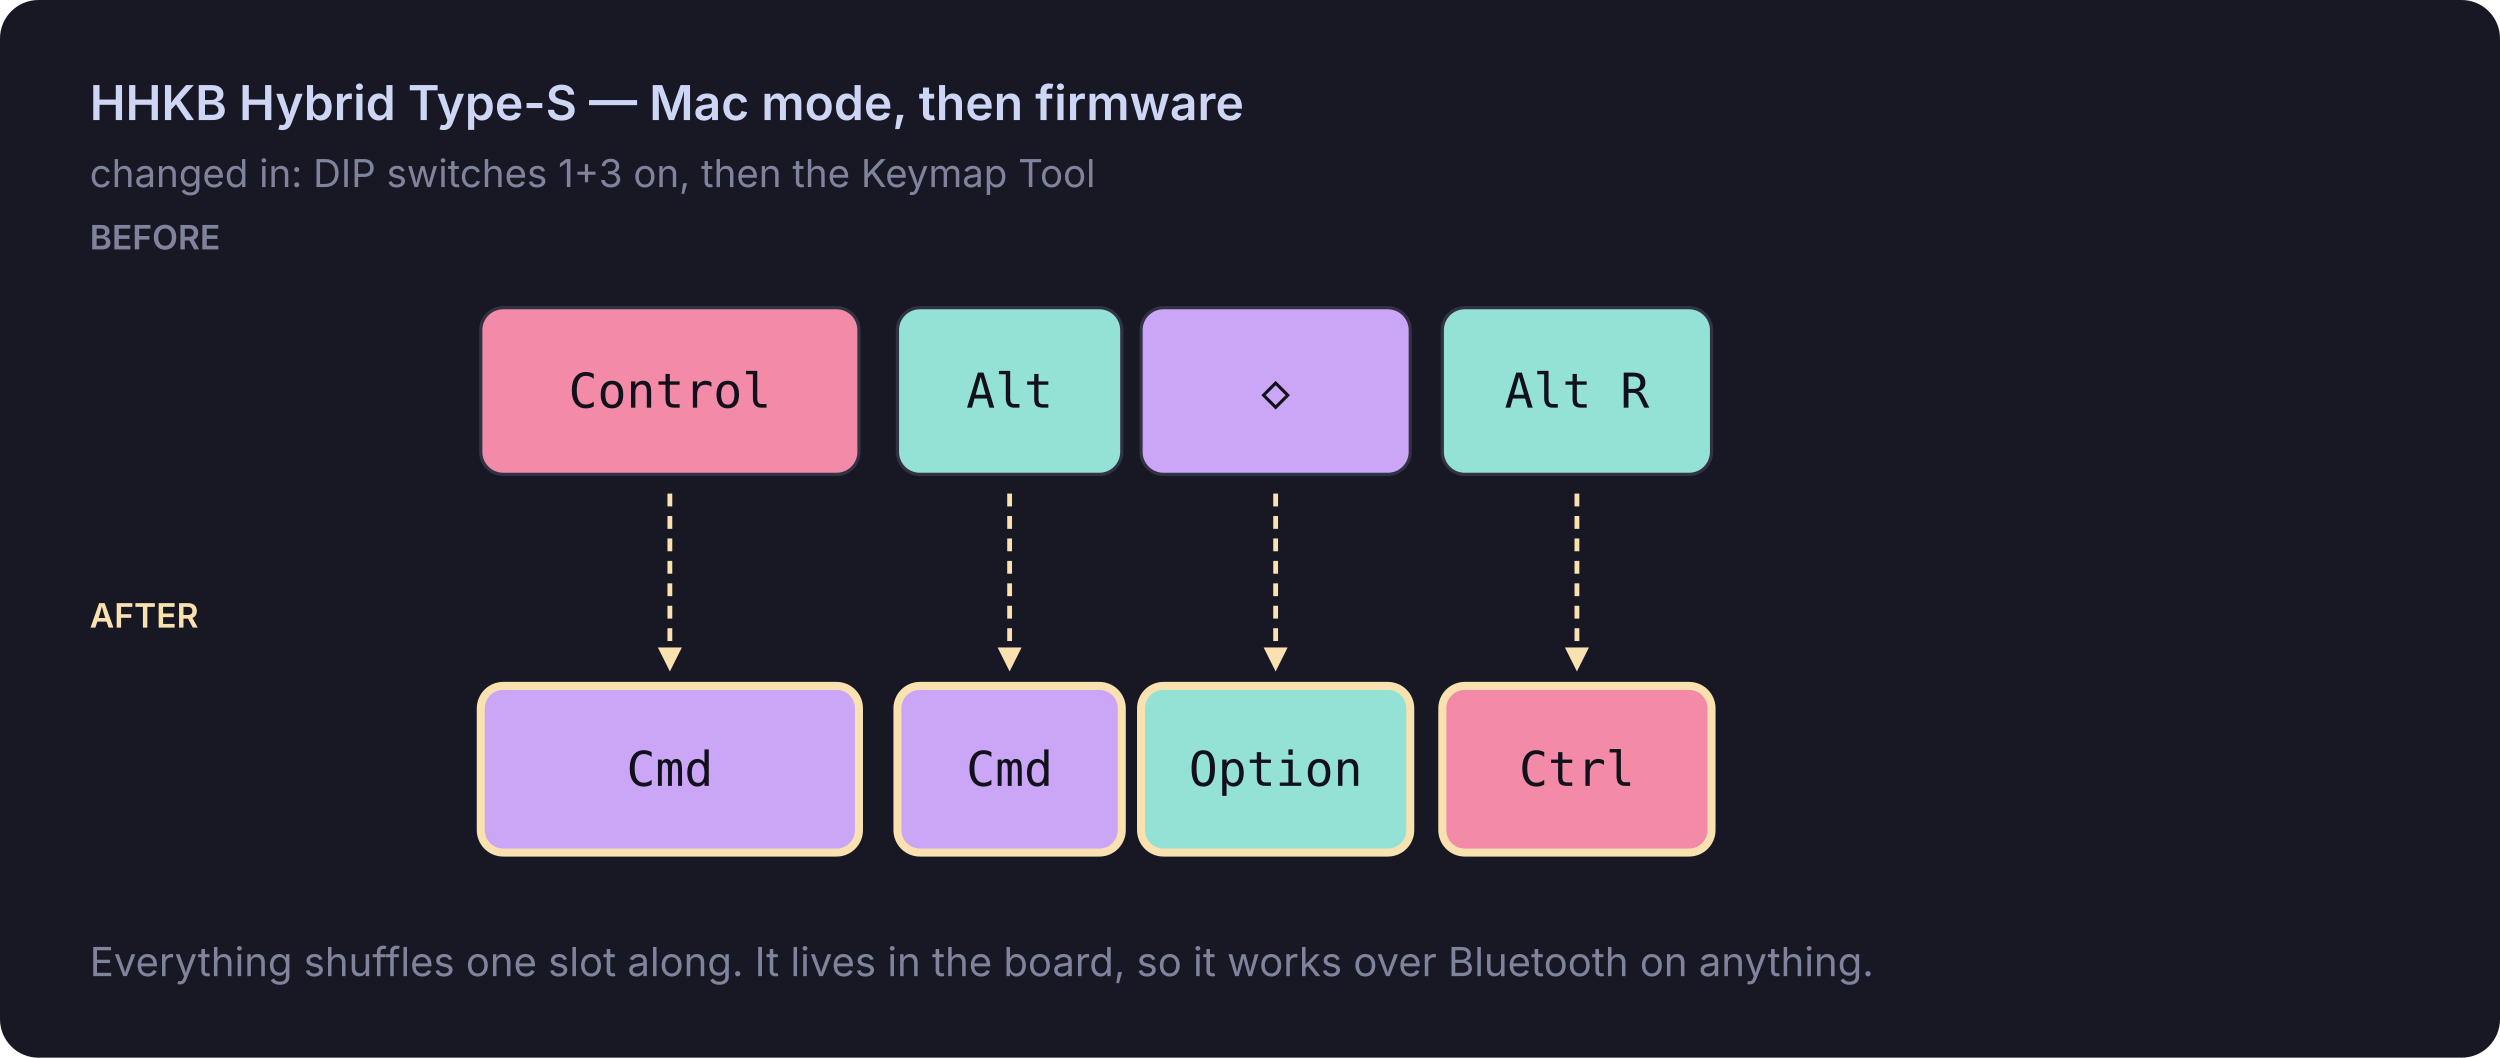
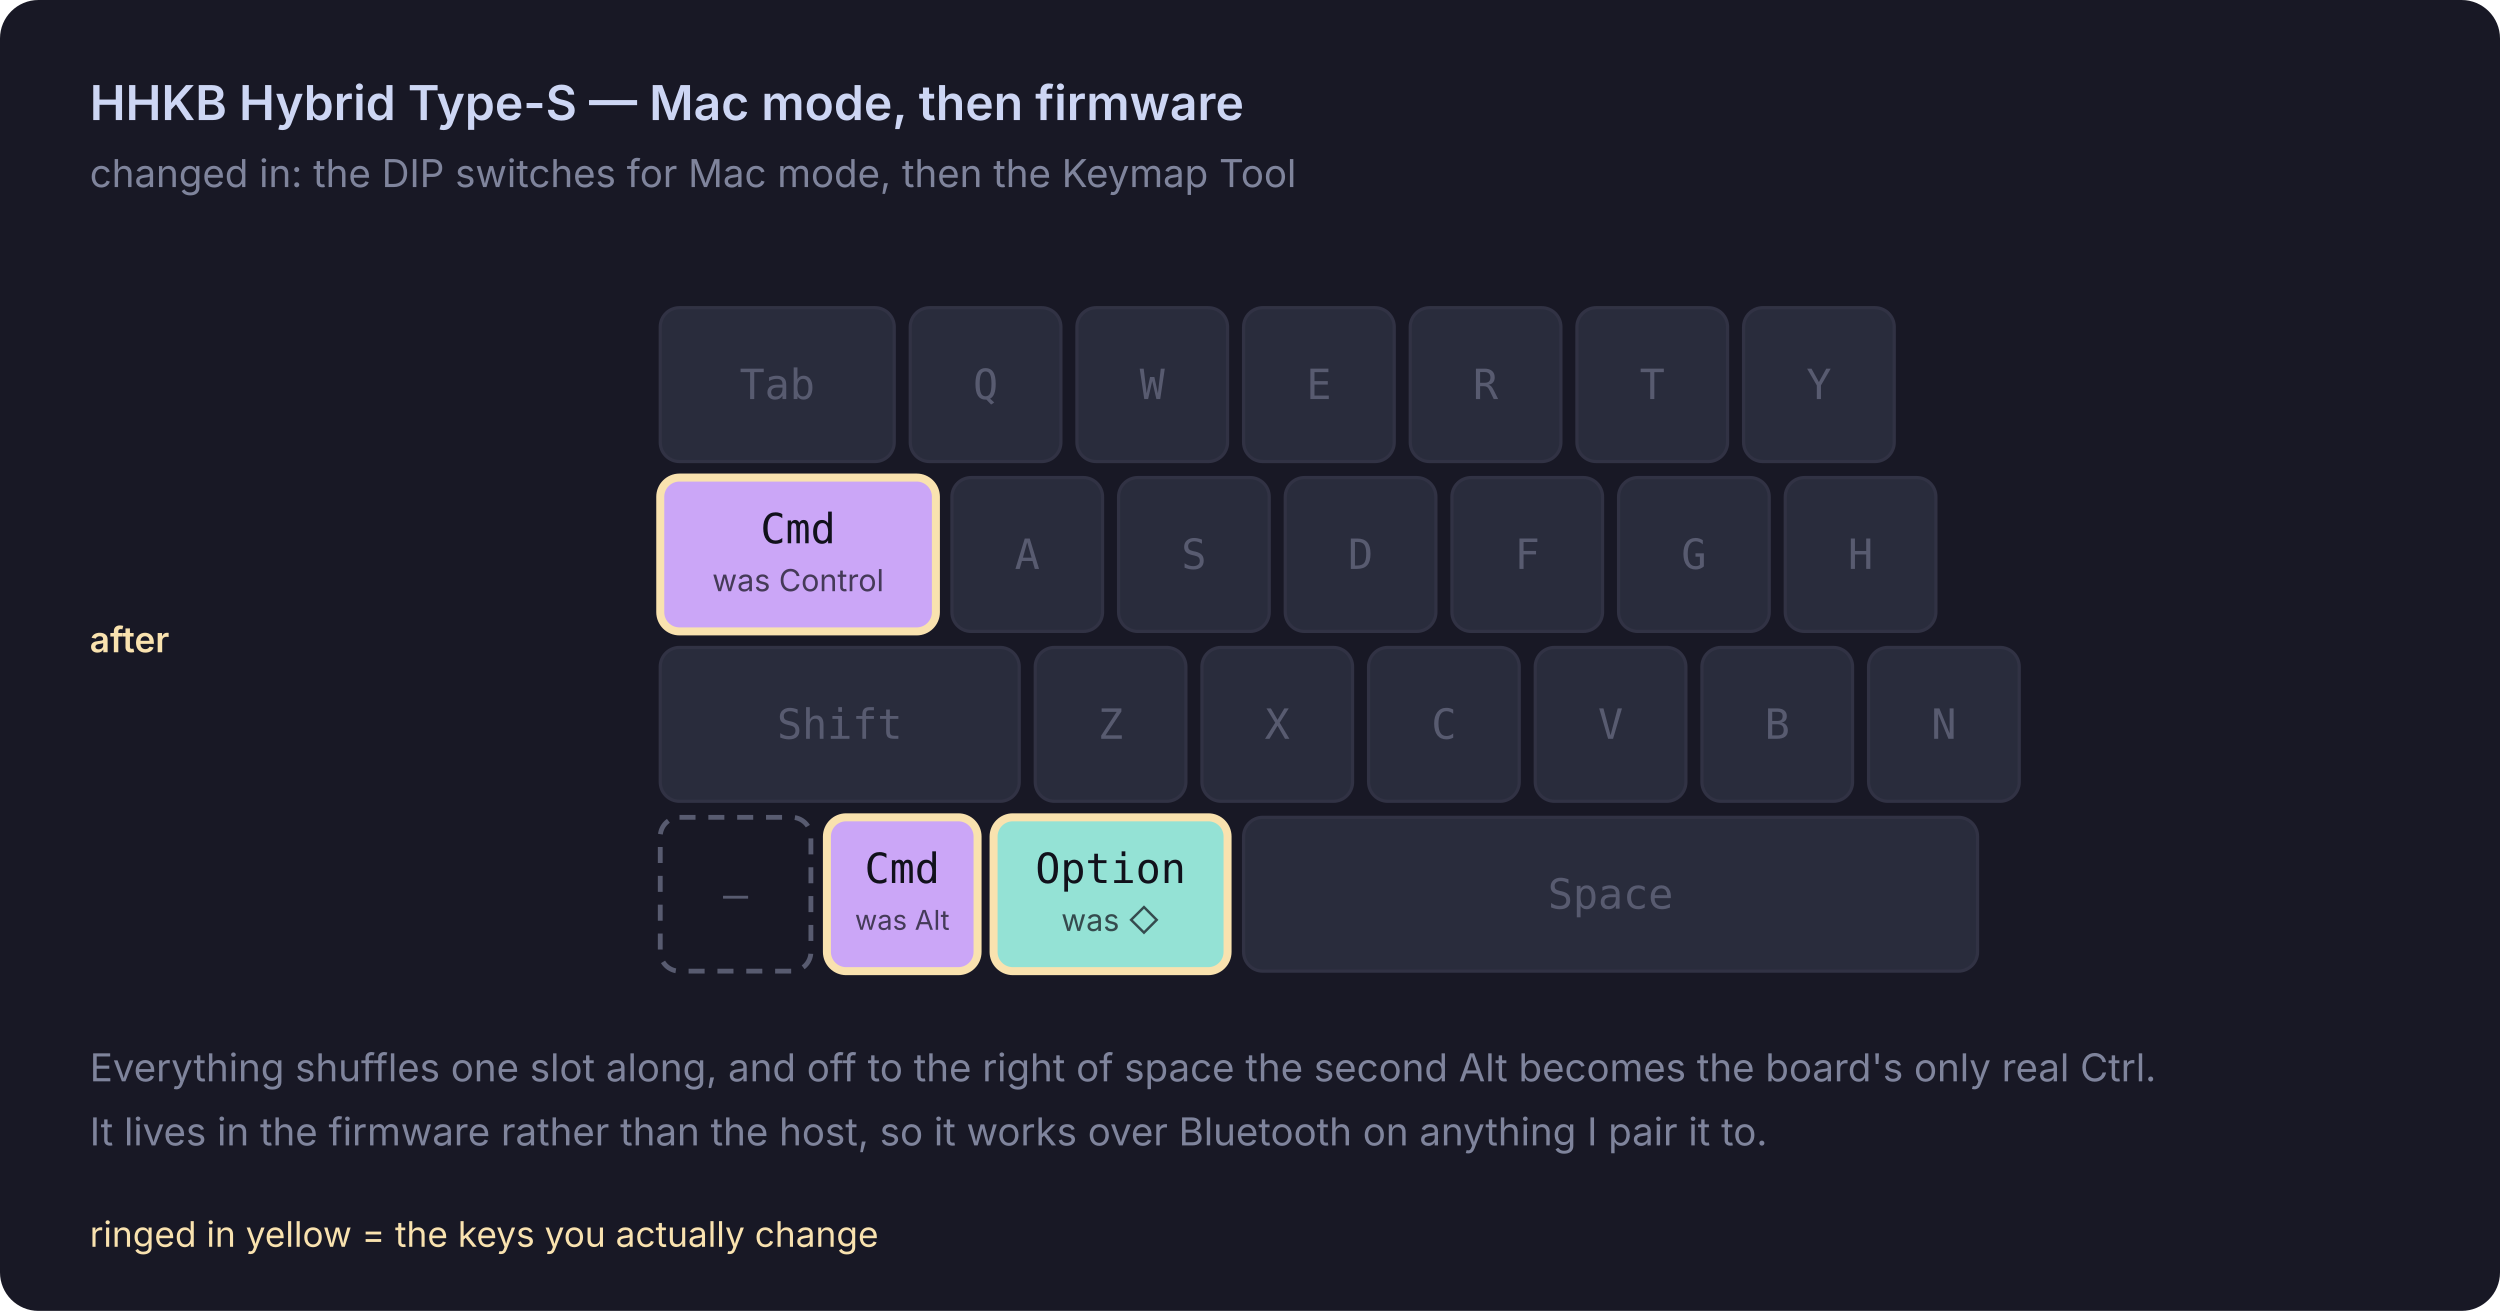
- <svg xmlns="http://www.w3.org/2000/svg" width="780" height="330" viewBox="0 0 780 330" role="img">
-   <rect width="780" height="330" rx="12" fill="#181825" />
-   <text x="28" y="32" text-anchor="start" dominant-baseline="central" font-family="Inter, -apple-system, BlinkMacSystemFont, 'Segoe UI', sans-serif" font-size="15" font-weight="600" fill="#cdd6f4" opacity="1">HHKB Hybrid Type-S — Mac mode, then firmware</text>
-   <text x="28" y="54" text-anchor="start" dominant-baseline="central" font-family="Inter, -apple-system, BlinkMacSystemFont, 'Segoe UI', sans-serif" font-size="12" font-weight="400" fill="#7f849c" opacity="1">changed in: DIP switches 1+3 on, then the Keymap Tool</text>
-   <defs>
-     <marker id="a" viewBox="0 0 10 10" refX="8" refY="5" markerWidth="5" markerHeight="5" orient="auto">
-       <path d="M0 0 L10 5 L0 10 z" fill="#f9e2af" />
-     </marker>
-   </defs>
-   <text x="28" y="74" text-anchor="start" dominant-baseline="central" font-family="Inter, -apple-system, BlinkMacSystemFont, 'Segoe UI', sans-serif" font-size="10.5" font-weight="600" fill="#7f849c" opacity="1">BEFORE</text>
-   <text x="28" y="192" text-anchor="start" dominant-baseline="central" font-family="Inter, -apple-system, BlinkMacSystemFont, 'Segoe UI', sans-serif" font-size="10.5" font-weight="600" fill="#f9e2af" opacity="1">AFTER</text>
-   <rect x="150" y="96" width="118" height="52" rx="7" fill="#f38ba8" stroke="#313244" stroke-width="1" />
-   <text x="209.0" y="122.0" text-anchor="middle" dominant-baseline="central" font-family="ui-monospace, SFMono-Regular, Menlo, Consolas, monospace" font-size="15" fill="#11111b">Control</text>
-   <rect x="280" y="96" width="70" height="52" rx="7" fill="#94e2d5" stroke="#313244" stroke-width="1" />
-   <text x="315.0" y="122.0" text-anchor="middle" dominant-baseline="central" font-family="ui-monospace, SFMono-Regular, Menlo, Consolas, monospace" font-size="15" fill="#11111b">Alt</text>
-   <rect x="356" y="96" width="84" height="52" rx="7" fill="#cba6f7" stroke="#313244" stroke-width="1" />
-   <text x="398.0" y="122.0" text-anchor="middle" dominant-baseline="central" font-family="ui-monospace, SFMono-Regular, Menlo, Consolas, monospace" font-size="15" fill="#11111b">◇</text>
-   <rect x="450" y="96" width="84" height="52" rx="7" fill="#94e2d5" stroke="#313244" stroke-width="1" />
-   <text x="492.0" y="122.0" text-anchor="middle" dominant-baseline="central" font-family="ui-monospace, SFMono-Regular, Menlo, Consolas, monospace" font-size="15" fill="#11111b">Alt R</text>
-   <rect x="150" y="214" width="118" height="52" rx="7" fill="#cba6f7" stroke="#f9e2af" stroke-width="2.5" />
-   <text x="209.0" y="240.0" text-anchor="middle" dominant-baseline="central" font-family="ui-monospace, SFMono-Regular, Menlo, Consolas, monospace" font-size="15" fill="#11111b">Cmd</text>
-   <path d="M209.0 154 L209.0 208" stroke="#f9e2af" stroke-width="1.5" stroke-dasharray="4 3" marker-end="url(#a)" />
-   <rect x="280" y="214" width="70" height="52" rx="7" fill="#cba6f7" stroke="#f9e2af" stroke-width="2.5" />
-   <text x="315.0" y="240.0" text-anchor="middle" dominant-baseline="central" font-family="ui-monospace, SFMono-Regular, Menlo, Consolas, monospace" font-size="15" fill="#11111b">Cmd</text>
-   <path d="M315.0 154 L315.0 208" stroke="#f9e2af" stroke-width="1.5" stroke-dasharray="4 3" marker-end="url(#a)" />
-   <rect x="356" y="214" width="84" height="52" rx="7" fill="#94e2d5" stroke="#f9e2af" stroke-width="2.5" />
-   <text x="398.0" y="240.0" text-anchor="middle" dominant-baseline="central" font-family="ui-monospace, SFMono-Regular, Menlo, Consolas, monospace" font-size="15" fill="#11111b">Option</text>
-   <path d="M398.0 154 L398.0 208" stroke="#f9e2af" stroke-width="1.5" stroke-dasharray="4 3" marker-end="url(#a)" />
-   <rect x="450" y="214" width="84" height="52" rx="7" fill="#f38ba8" stroke="#f9e2af" stroke-width="2.5" />
-   <text x="492.0" y="240.0" text-anchor="middle" dominant-baseline="central" font-family="ui-monospace, SFMono-Regular, Menlo, Consolas, monospace" font-size="15" fill="#11111b">Ctrl</text>
-   <path d="M492.0 154 L492.0 208" stroke="#f9e2af" stroke-width="1.5" stroke-dasharray="4 3" marker-end="url(#a)" />
-   <text x="28" y="300" text-anchor="start" dominant-baseline="central" font-family="Inter, -apple-system, BlinkMacSystemFont, 'Segoe UI', sans-serif" font-size="12.5" font-weight="400" fill="#7f849c" opacity="1">Everything shuffles one slot along. It lives in the board, so it works over Bluetooth on anything.</text>
+ <svg xmlns="http://www.w3.org/2000/svg" width="780" height="409" viewBox="0 0 780 409" role="img">
+   <rect width="780" height="409" rx="12" fill="#181825" />
+   <text x="28.0" y="32.0" text-anchor="start" dominant-baseline="central" font-family="Inter, -apple-system, BlinkMacSystemFont, 'Segoe UI', sans-serif" font-size="15" font-weight="600" fill="#cdd6f4" opacity="1">HHKB Hybrid Type-S — Mac mode, then firmware</text>
+   <text x="28.0" y="54.0" text-anchor="start" dominant-baseline="central" font-family="Inter, -apple-system, BlinkMacSystemFont, 'Segoe UI', sans-serif" font-size="12" font-weight="400" fill="#7f849c" opacity="1">changed in: the DIP switches for Mac mode, then the Keymap Tool</text>
+   <text x="28.0" y="199.5" text-anchor="start" dominant-baseline="central" font-family="Inter, -apple-system, BlinkMacSystemFont, 'Segoe UI', sans-serif" font-size="11" font-weight="600" fill="#f9e2af" opacity="1">after</text>
+   <rect x="206.0" y="96" width="73.0" height="48" rx="6" fill="#292c3c" stroke="#313244" stroke-width="1" />
+   <text x="242.5" y="120.0" text-anchor="middle" dominant-baseline="central" font-family="ui-monospace, SFMono-Regular, Menlo, Consolas, monospace" font-size="13.0" font-weight="400" fill="#585b70" opacity="1">Tab</text>
+   <rect x="284.0" y="96" width="47.0" height="48" rx="6" fill="#292c3c" stroke="#313244" stroke-width="1" />
+   <text x="307.5" y="120.0" text-anchor="middle" dominant-baseline="central" font-family="ui-monospace, SFMono-Regular, Menlo, Consolas, monospace" font-size="13.0" font-weight="400" fill="#585b70" opacity="1">Q</text>
+   <rect x="336.0" y="96" width="47.0" height="48" rx="6" fill="#292c3c" stroke="#313244" stroke-width="1" />
+   <text x="359.5" y="120.0" text-anchor="middle" dominant-baseline="central" font-family="ui-monospace, SFMono-Regular, Menlo, Consolas, monospace" font-size="13.0" font-weight="400" fill="#585b70" opacity="1">W</text>
+   <rect x="388.0" y="96" width="47.0" height="48" rx="6" fill="#292c3c" stroke="#313244" stroke-width="1" />
+   <text x="411.5" y="120.0" text-anchor="middle" dominant-baseline="central" font-family="ui-monospace, SFMono-Regular, Menlo, Consolas, monospace" font-size="13.0" font-weight="400" fill="#585b70" opacity="1">E</text>
+   <rect x="440.0" y="96" width="47.0" height="48" rx="6" fill="#292c3c" stroke="#313244" stroke-width="1" />
+   <text x="463.5" y="120.0" text-anchor="middle" dominant-baseline="central" font-family="ui-monospace, SFMono-Regular, Menlo, Consolas, monospace" font-size="13.0" font-weight="400" fill="#585b70" opacity="1">R</text>
+   <rect x="492.0" y="96" width="47.0" height="48" rx="6" fill="#292c3c" stroke="#313244" stroke-width="1" />
+   <text x="515.5" y="120.0" text-anchor="middle" dominant-baseline="central" font-family="ui-monospace, SFMono-Regular, Menlo, Consolas, monospace" font-size="13.0" font-weight="400" fill="#585b70" opacity="1">T</text>
+   <rect x="544.0" y="96" width="47.0" height="48" rx="6" fill="#292c3c" stroke="#313244" stroke-width="1" />
+   <text x="567.5" y="120.0" text-anchor="middle" dominant-baseline="central" font-family="ui-monospace, SFMono-Regular, Menlo, Consolas, monospace" font-size="13.0" font-weight="400" fill="#585b70" opacity="1">Y</text>
+   <rect x="206.0" y="149" width="86.0" height="48" rx="6" fill="#cba6f7" stroke="#f9e2af" stroke-width="2.5" />
+   <text x="249.0" y="165.0" text-anchor="middle" dominant-baseline="central" font-family="ui-monospace, SFMono-Regular, Menlo, Consolas, monospace" font-size="13.0" font-weight="400" fill="#11111b" opacity="1">Cmd</text>
+   <text x="249.0" y="181.0" text-anchor="middle" dominant-baseline="central" font-family="Inter, -apple-system, BlinkMacSystemFont, 'Segoe UI', sans-serif" font-size="9.5" font-weight="400" fill="#11111b" opacity="0.72">was Control</text>
+   <rect x="297.0" y="149" width="47.0" height="48" rx="6" fill="#292c3c" stroke="#313244" stroke-width="1" />
+   <text x="320.5" y="173.0" text-anchor="middle" dominant-baseline="central" font-family="ui-monospace, SFMono-Regular, Menlo, Consolas, monospace" font-size="13.0" font-weight="400" fill="#585b70" opacity="1">A</text>
+   <rect x="349.0" y="149" width="47.0" height="48" rx="6" fill="#292c3c" stroke="#313244" stroke-width="1" />
+   <text x="372.5" y="173.0" text-anchor="middle" dominant-baseline="central" font-family="ui-monospace, SFMono-Regular, Menlo, Consolas, monospace" font-size="13.0" font-weight="400" fill="#585b70" opacity="1">S</text>
+   <rect x="401.0" y="149" width="47.0" height="48" rx="6" fill="#292c3c" stroke="#313244" stroke-width="1" />
+   <text x="424.5" y="173.0" text-anchor="middle" dominant-baseline="central" font-family="ui-monospace, SFMono-Regular, Menlo, Consolas, monospace" font-size="13.0" font-weight="400" fill="#585b70" opacity="1">D</text>
+   <rect x="453.0" y="149" width="47.0" height="48" rx="6" fill="#292c3c" stroke="#313244" stroke-width="1" />
+   <text x="476.5" y="173.0" text-anchor="middle" dominant-baseline="central" font-family="ui-monospace, SFMono-Regular, Menlo, Consolas, monospace" font-size="13.0" font-weight="400" fill="#585b70" opacity="1">F</text>
+   <rect x="505.0" y="149" width="47.0" height="48" rx="6" fill="#292c3c" stroke="#313244" stroke-width="1" />
+   <text x="528.5" y="173.0" text-anchor="middle" dominant-baseline="central" font-family="ui-monospace, SFMono-Regular, Menlo, Consolas, monospace" font-size="13.0" font-weight="400" fill="#585b70" opacity="1">G</text>
+   <rect x="557.0" y="149" width="47.0" height="48" rx="6" fill="#292c3c" stroke="#313244" stroke-width="1" />
+   <text x="580.5" y="173.0" text-anchor="middle" dominant-baseline="central" font-family="ui-monospace, SFMono-Regular, Menlo, Consolas, monospace" font-size="13.0" font-weight="400" fill="#585b70" opacity="1">H</text>
+   <rect x="206.0" y="202" width="112.0" height="48" rx="6" fill="#292c3c" stroke="#313244" stroke-width="1" />
+   <text x="262.0" y="226.0" text-anchor="middle" dominant-baseline="central" font-family="ui-monospace, SFMono-Regular, Menlo, Consolas, monospace" font-size="13.0" font-weight="400" fill="#585b70" opacity="1">Shift</text>
+   <rect x="323.0" y="202" width="47.0" height="48" rx="6" fill="#292c3c" stroke="#313244" stroke-width="1" />
+   <text x="346.5" y="226.0" text-anchor="middle" dominant-baseline="central" font-family="ui-monospace, SFMono-Regular, Menlo, Consolas, monospace" font-size="13.0" font-weight="400" fill="#585b70" opacity="1">Z</text>
+   <rect x="375.0" y="202" width="47.0" height="48" rx="6" fill="#292c3c" stroke="#313244" stroke-width="1" />
+   <text x="398.5" y="226.0" text-anchor="middle" dominant-baseline="central" font-family="ui-monospace, SFMono-Regular, Menlo, Consolas, monospace" font-size="13.0" font-weight="400" fill="#585b70" opacity="1">X</text>
+   <rect x="427.0" y="202" width="47.0" height="48" rx="6" fill="#292c3c" stroke="#313244" stroke-width="1" />
+   <text x="450.5" y="226.0" text-anchor="middle" dominant-baseline="central" font-family="ui-monospace, SFMono-Regular, Menlo, Consolas, monospace" font-size="13.0" font-weight="400" fill="#585b70" opacity="1">C</text>
+   <rect x="479.0" y="202" width="47.0" height="48" rx="6" fill="#292c3c" stroke="#313244" stroke-width="1" />
+   <text x="502.5" y="226.0" text-anchor="middle" dominant-baseline="central" font-family="ui-monospace, SFMono-Regular, Menlo, Consolas, monospace" font-size="13.0" font-weight="400" fill="#585b70" opacity="1">V</text>
+   <rect x="531.0" y="202" width="47.0" height="48" rx="6" fill="#292c3c" stroke="#313244" stroke-width="1" />
+   <text x="554.5" y="226.0" text-anchor="middle" dominant-baseline="central" font-family="ui-monospace, SFMono-Regular, Menlo, Consolas, monospace" font-size="13.0" font-weight="400" fill="#585b70" opacity="1">B</text>
+   <rect x="583.0" y="202" width="47.0" height="48" rx="6" fill="#292c3c" stroke="#313244" stroke-width="1" />
+   <text x="606.5" y="226.0" text-anchor="middle" dominant-baseline="central" font-family="ui-monospace, SFMono-Regular, Menlo, Consolas, monospace" font-size="13.0" font-weight="400" fill="#585b70" opacity="1">N</text>
+   <rect x="206.0" y="255" width="47.0" height="48" rx="6" fill="none" stroke="#585b70" stroke-width="1.5" stroke-dasharray="5 4" />
+   <text x="229.5" y="279.0" text-anchor="middle" dominant-baseline="central" font-family="ui-monospace, SFMono-Regular, Menlo, Consolas, monospace" font-size="13" font-weight="400" fill="#585b70" opacity="1">—</text>
+   <rect x="258.0" y="255" width="47.0" height="48" rx="6" fill="#cba6f7" stroke="#f9e2af" stroke-width="2.5" />
+   <text x="281.5" y="271.0" text-anchor="middle" dominant-baseline="central" font-family="ui-monospace, SFMono-Regular, Menlo, Consolas, monospace" font-size="13.0" font-weight="400" fill="#11111b" opacity="1">Cmd</text>
+   <text x="281.5" y="287.0" text-anchor="middle" dominant-baseline="central" font-family="Inter, -apple-system, BlinkMacSystemFont, 'Segoe UI', sans-serif" font-size="8.525" font-weight="400" fill="#11111b" opacity="0.72">was Alt</text>
+   <rect x="310.0" y="255" width="73.0" height="48" rx="6" fill="#94e2d5" stroke="#f9e2af" stroke-width="2.5" />
+   <text x="346.5" y="271.0" text-anchor="middle" dominant-baseline="central" font-family="ui-monospace, SFMono-Regular, Menlo, Consolas, monospace" font-size="13.0" font-weight="400" fill="#11111b" opacity="1">Option</text>
+   <text x="346.5" y="287.0" text-anchor="middle" dominant-baseline="central" font-family="Inter, -apple-system, BlinkMacSystemFont, 'Segoe UI', sans-serif" font-size="9.5" font-weight="400" fill="#11111b" opacity="0.72">was ◇</text>
+   <rect x="388.0" y="255" width="229.0" height="48" rx="6" fill="#292c3c" stroke="#313244" stroke-width="1" />
+   <text x="502.5" y="279.0" text-anchor="middle" dominant-baseline="central" font-family="ui-monospace, SFMono-Regular, Menlo, Consolas, monospace" font-size="13.0" font-weight="400" fill="#585b70" opacity="1">Space</text>
+   <text x="28.0" y="333.0" text-anchor="start" dominant-baseline="central" font-family="Inter, -apple-system, BlinkMacSystemFont, 'Segoe UI', sans-serif" font-size="12" font-weight="400" fill="#7f849c" opacity="1">Everything shuffles one slot along, and off to the right of space the second Alt becomes the board's only real Ctrl.</text>
+   <text x="28.0" y="353.0" text-anchor="start" dominant-baseline="central" font-family="Inter, -apple-system, BlinkMacSystemFont, 'Segoe UI', sans-serif" font-size="12" font-weight="400" fill="#7f849c" opacity="1">It lives in the firmware rather than the host, so it works over Bluetooth on anything I pair it to.</text>
+   <text x="28.0" y="385.0" text-anchor="start" dominant-baseline="central" font-family="Inter, -apple-system, BlinkMacSystemFont, 'Segoe UI', sans-serif" font-size="11" font-weight="400" fill="#f9e2af" opacity="1">ringed in yellow = the keys you actually change</text>
</svg>
